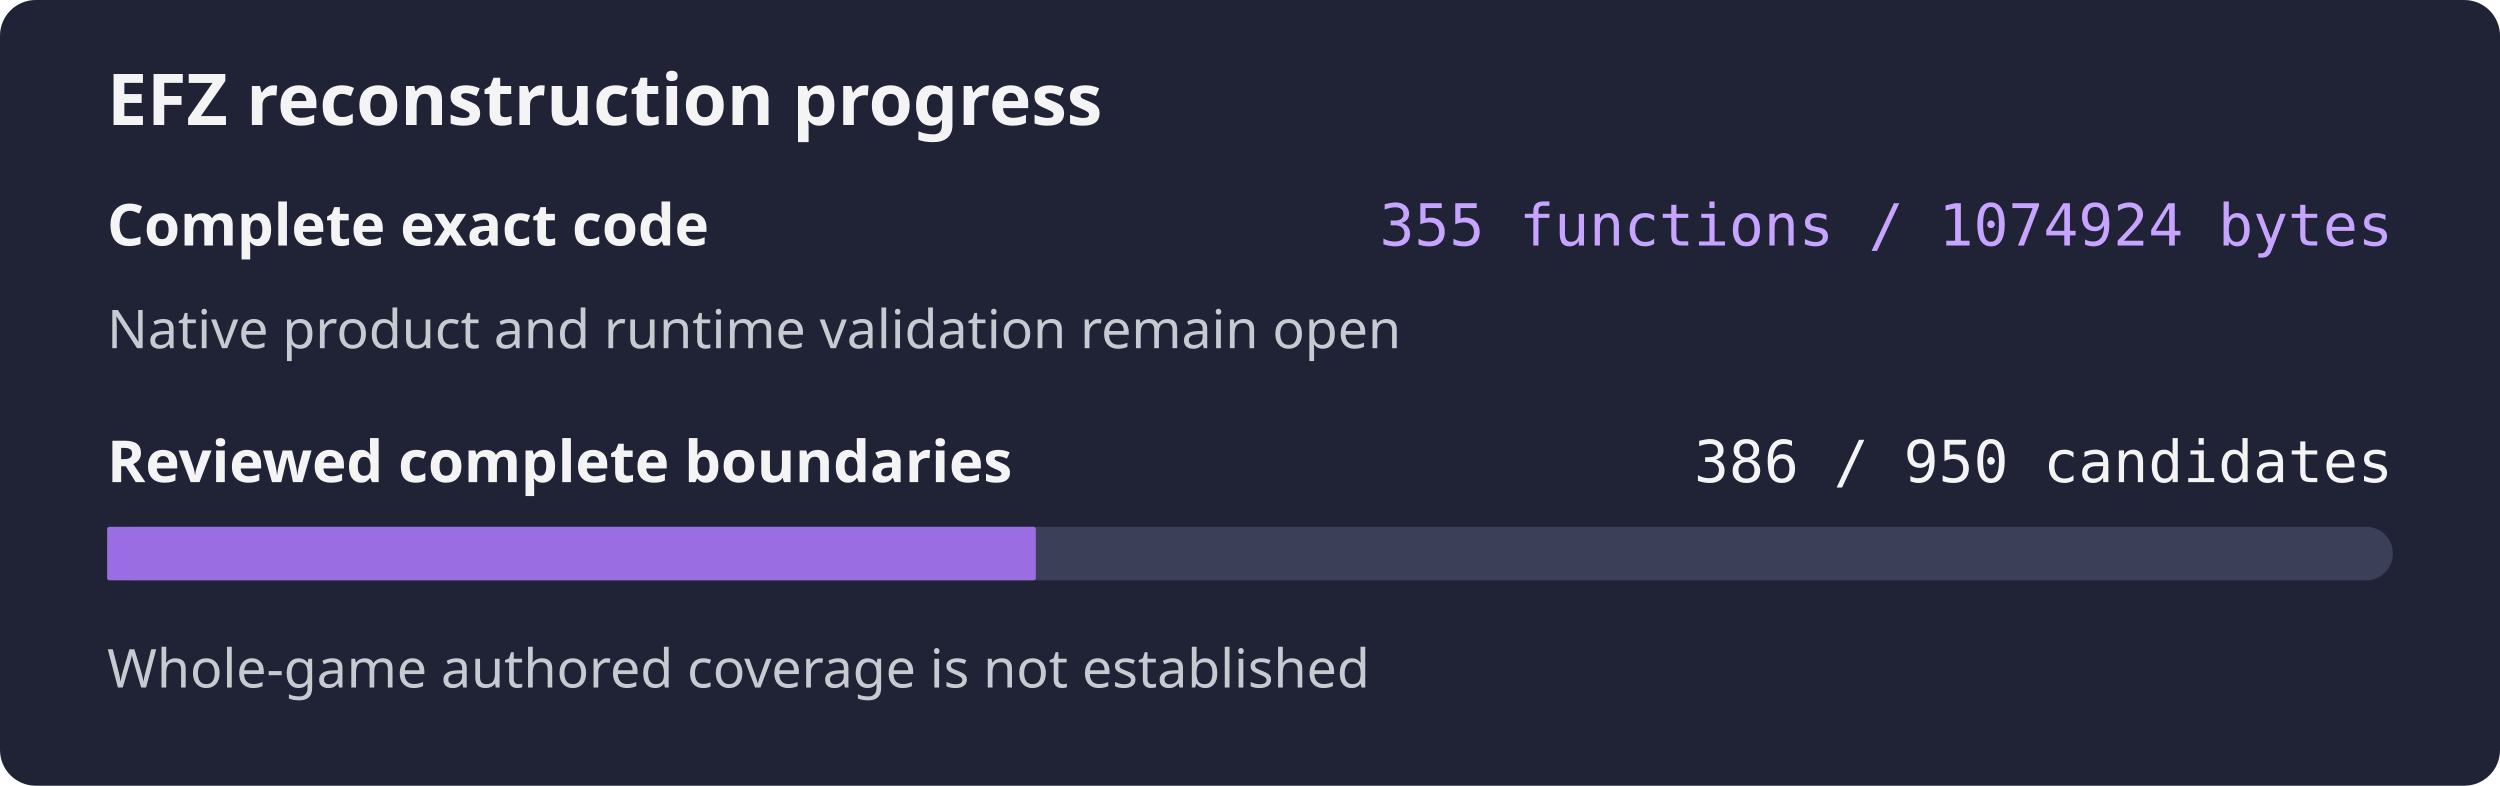
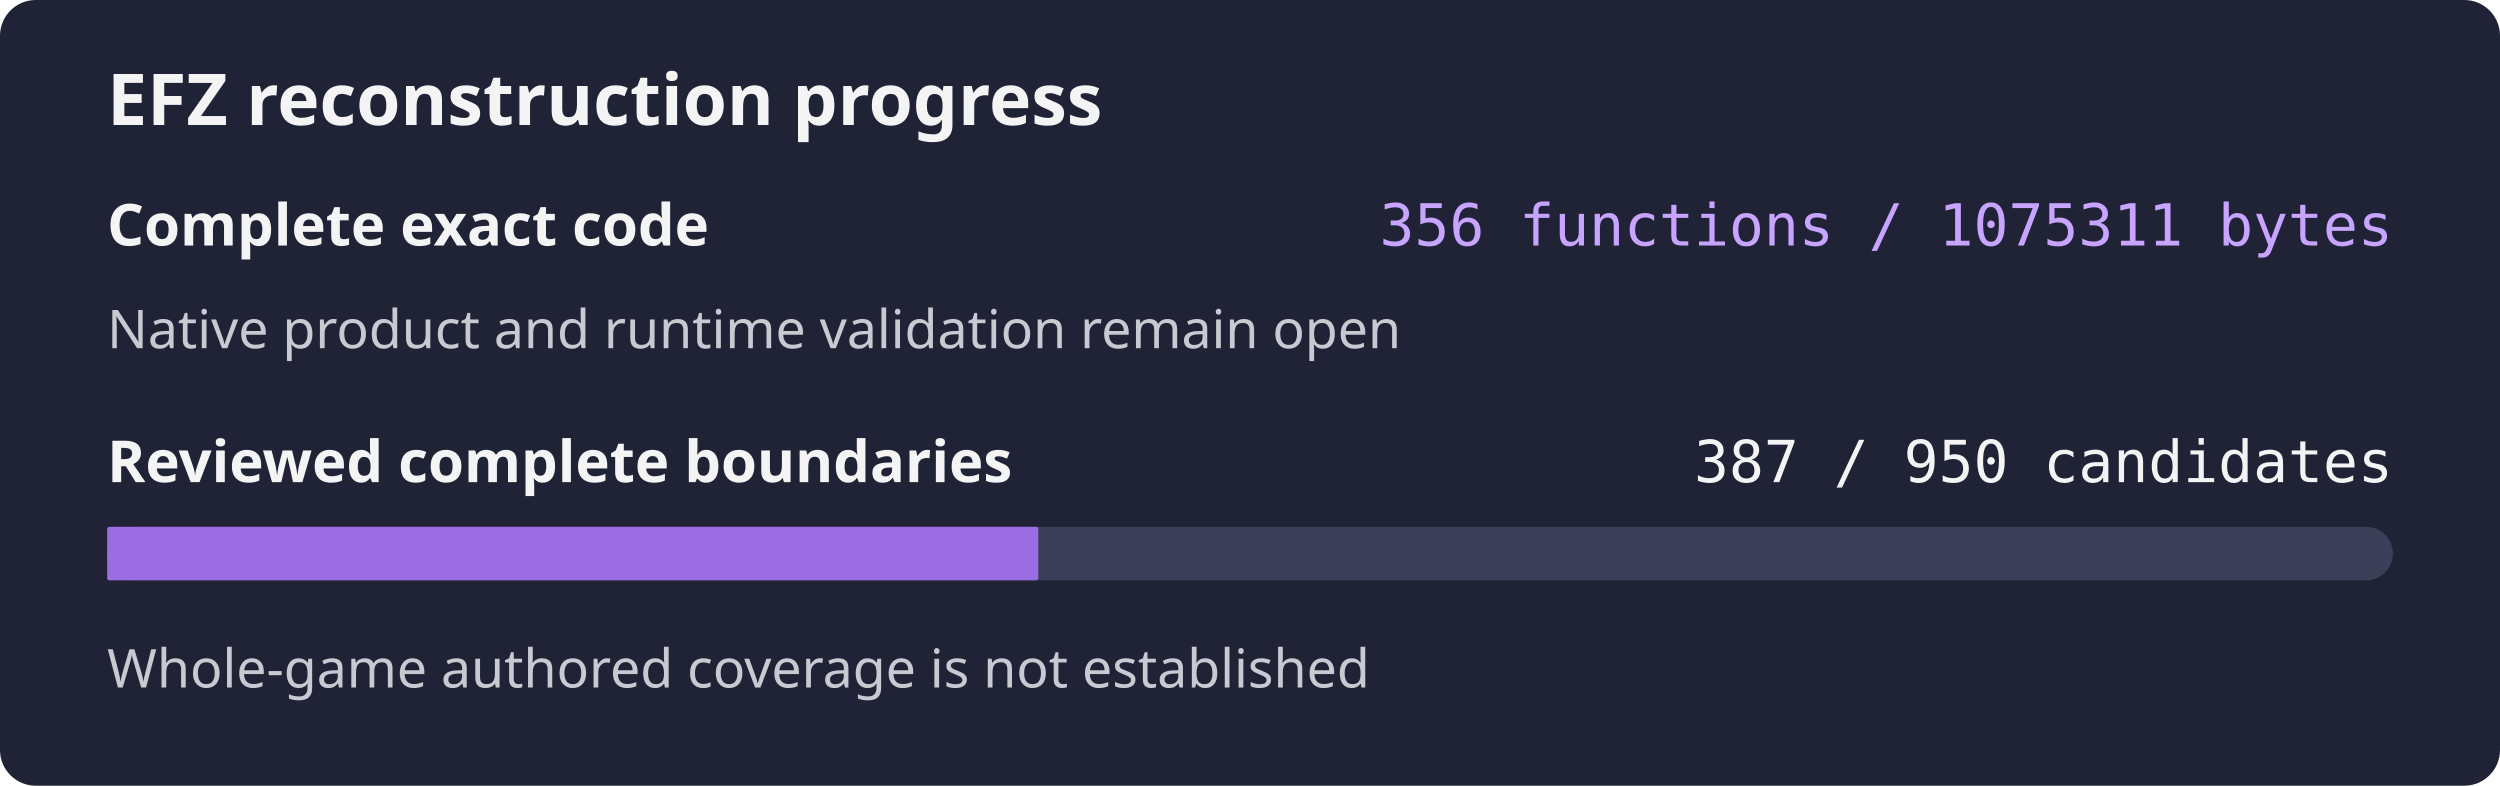
- <svg xmlns="http://www.w3.org/2000/svg" width="560" height="176" role="img" aria-label="EFZ reconstruction: 355 exact functions, 1074924 exact bytes; 386 reviewed boundaries out of 950 candidates">
+ <svg xmlns="http://www.w3.org/2000/svg" width="560" height="176" role="img" aria-label="EFZ reconstruction: 356 exact functions, 1075311 exact bytes; 387 reviewed boundaries out of 950 candidates">
  <rect width="560" height="176" rx="8" fill="#1f2335" />
  <text x="24" y="28" fill="#f4f4f5" font-family="sans-serif" font-size="16" font-weight="600">EFZ reconstruction progress</text>
  <text x="24" y="55" fill="#f4f4f5" font-family="sans-serif" font-size="13" font-weight="600">Complete exact code</text>
-   <text x="536" y="55" fill="#c7a4ff" text-anchor="end" font-family="monospace" font-size="13">355 functions / 1074924 bytes</text>
+   <text x="536" y="55" fill="#c7a4ff" text-anchor="end" font-family="monospace" font-size="13">356 functions / 1075311 bytes</text>
  <text x="24" y="78" fill="#c8cad2" font-family="sans-serif" font-size="12">Native product and runtime validation remain open</text>
  <text x="24" y="108" fill="#f4f4f5" font-family="sans-serif" font-size="13" font-weight="600">Reviewed complete boundaries</text>
-   <text x="536" y="108" fill="#f4f4f5" text-anchor="end" font-family="monospace" font-size="13">386 / 950 candidates</text>
+   <text x="536" y="108" fill="#f4f4f5" text-anchor="end" font-family="monospace" font-size="13">387 / 950 candidates</text>
  <rect x="24" y="118" width="512" height="12" rx="6" fill="#3b4058" />
-   <rect x="24" y="118" width="208.03" height="12" rx="0.5" fill="#9b6de3" />
+   <rect x="24" y="118" width="208.57" height="12" rx="0.5" fill="#9b6de3" />
  <text x="24" y="154" fill="#c8cad2" font-family="sans-serif" font-size="12">Whole-game authored coverage is not established</text>
</svg>
